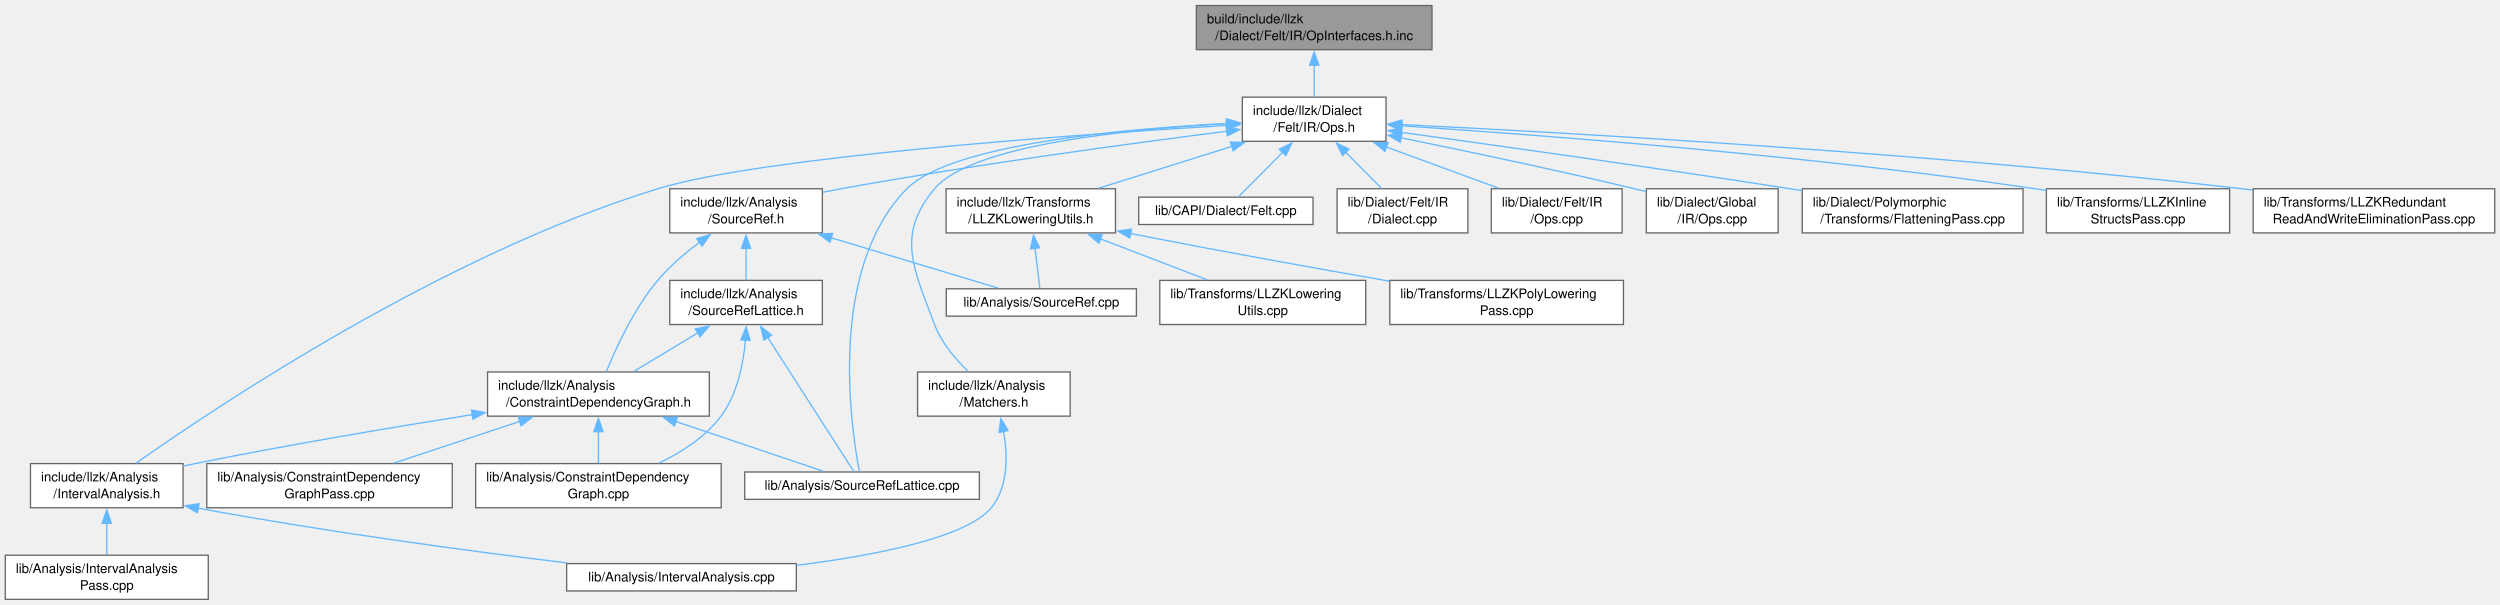
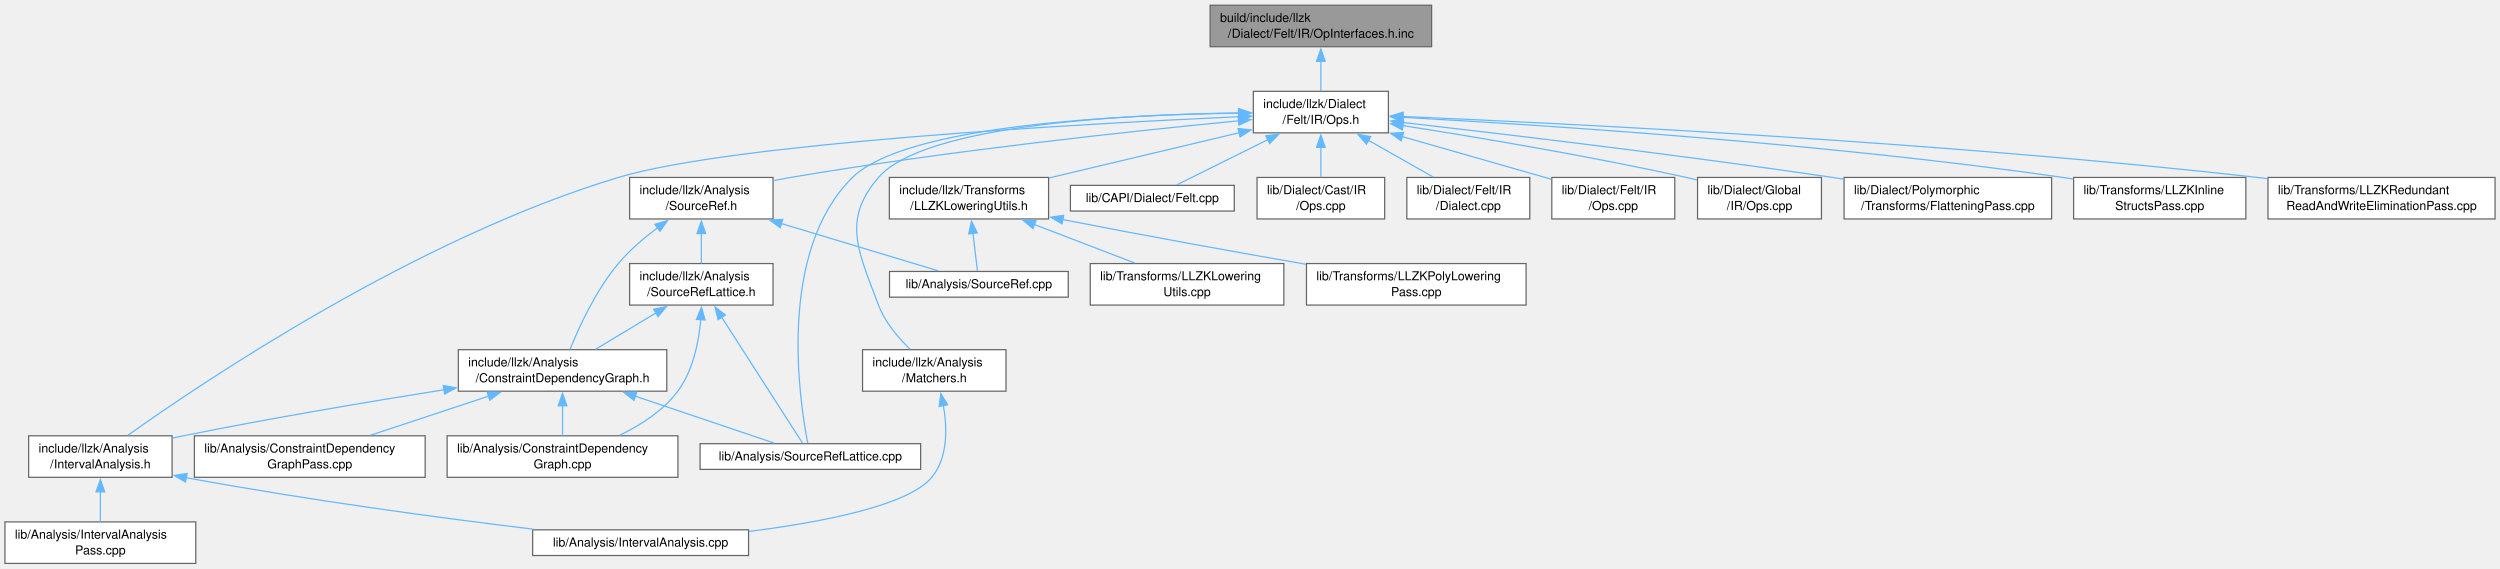
- <svg xmlns="http://www.w3.org/2000/svg" xmlns:xlink="http://www.w3.org/1999/xlink" width="1897pt" height="459pt" viewBox="0.00 0.00 1896.62 458.50">
+ <svg xmlns="http://www.w3.org/2000/svg" xmlns:xlink="http://www.w3.org/1999/xlink" width="2018pt" height="459pt" viewBox="0.00 0.00 2017.62 458.50">
  <g id="graph0" class="graph" transform="scale(1 1) rotate(0) translate(4 454.5)">
    <g id="Node000001" class="node">
      <g id="a_Node000001">
        <a xlink:title=" ">
-           <polygon fill="#999999" stroke="#666666" points="1082.38,-450.5 903.62,-450.5 903.62,-417 1082.38,-417 1082.38,-450.5" />
-           <text text-anchor="start" x="911.62" y="-437" font-family="Helvetica,sans-Serif" font-size="10.00">build/include/llzk</text>
-           <text text-anchor="middle" x="993" y="-424.25" font-family="Helvetica,sans-Serif" font-size="10.00">/Dialect/Felt/IR/OpInterfaces.h.inc</text>
+           <polygon fill="#999999" stroke="#666666" points="1151.38,-450.5 972.62,-450.5 972.62,-417 1151.38,-417 1151.38,-450.5" />
+           <text text-anchor="start" x="980.62" y="-437" font-family="Helvetica,sans-Serif" font-size="10.00">build/include/llzk</text>
+           <text text-anchor="middle" x="1062" y="-424.25" font-family="Helvetica,sans-Serif" font-size="10.00">/Dialect/Felt/IR/OpInterfaces.h.inc</text>
        </a>
      </g>
    </g>
    <g id="Node000002" class="node">
      <g id="a_Node000002">
        <a xlink:href="Felt_2IR_2Ops_8h.html" target="_top" xlink:title=" ">
-           <polygon fill="white" stroke="#666666" points="1047.5,-381 938.5,-381 938.5,-347.5 1047.5,-347.5 1047.5,-381" />
-           <text text-anchor="start" x="946.5" y="-367.5" font-family="Helvetica,sans-Serif" font-size="10.00">include/llzk/Dialect</text>
-           <text text-anchor="middle" x="993" y="-354.75" font-family="Helvetica,sans-Serif" font-size="10.00">/Felt/IR/Ops.h</text>
+           <polygon fill="white" stroke="#666666" points="1116.5,-381 1007.5,-381 1007.5,-347.5 1116.5,-347.5 1116.5,-381" />
+           <text text-anchor="start" x="1015.5" y="-367.5" font-family="Helvetica,sans-Serif" font-size="10.00">include/llzk/Dialect</text>
+           <text text-anchor="middle" x="1062" y="-354.75" font-family="Helvetica,sans-Serif" font-size="10.00">/Felt/IR/Ops.h</text>
        </a>
      </g>
    </g>
    <g id="edge1_Node000001_Node000002" class="edge">
      <g id="a_edge1_Node000001_Node000002">
        <a xlink:title=" ">
-           <path fill="none" stroke="#63b8ff" d="M993,-405.31C993,-397.09 993,-388.34 993,-381.13" />
-           <polygon fill="#63b8ff" stroke="#63b8ff" points="989.5,-405.24 993,-415.24 996.5,-405.24 989.5,-405.24" />
+           <path fill="none" stroke="#63b8ff" d="M1062,-405.31C1062,-397.09 1062,-388.34 1062,-381.13" />
+           <polygon fill="#63b8ff" stroke="#63b8ff" points="1058.5,-405.24 1062,-415.24 1065.5,-405.24 1058.5,-405.24" />
        </a>
      </g>
    </g>
    <g id="Node000003" class="node">
      <g id="a_Node000003">
        <a xlink:href="IntervalAnalysis_8h.html" target="_top" xlink:title=" ">
          <polygon fill="white" stroke="#666666" points="134.88,-103 19.12,-103 19.12,-69.5 134.88,-69.5 134.88,-103" />
          <text text-anchor="start" x="27.12" y="-89.5" font-family="Helvetica,sans-Serif" font-size="10.00">include/llzk/Analysis</text>
          <text text-anchor="middle" x="77" y="-76.75" font-family="Helvetica,sans-Serif" font-size="10.00">/IntervalAnalysis.h</text>
        </a>
      </g>
    </g>
    <g id="edge2_Node000002_Node000003" class="edge">
      <g id="a_edge2_Node000002_Node000003">
        <a xlink:title=" ">
-           <path fill="none" stroke="#63b8ff" d="M926.81,-359.56C810.44,-352.54 574.01,-335.76 495,-311.5 332.04,-261.45 159.32,-145.72 99.17,-103.25" />
-           <polygon fill="#63b8ff" stroke="#63b8ff" points="926.33,-363.03 936.52,-360.14 926.75,-356.05 926.33,-363.03" />
+           <path fill="none" stroke="#63b8ff" d="M996.23,-360.54C867.59,-354.71 587.24,-339.2 495,-311.5 331.73,-262.47 159.2,-146.11 99.13,-103.36" />
+           <polygon fill="#63b8ff" stroke="#63b8ff" points="995.79,-364.03 1005.94,-360.98 996.1,-357.04 995.79,-364.03" />
        </a>
      </g>
    </g>
    <g id="Node000006" class="node">
      <g id="a_Node000006">
        <a xlink:href="Matchers_8h.html" target="_top" xlink:title=" ">
          <polygon fill="white" stroke="#666666" points="807.88,-172.5 692.12,-172.5 692.12,-139 807.88,-139 807.88,-172.5" />
          <text text-anchor="start" x="700.12" y="-159" font-family="Helvetica,sans-Serif" font-size="10.00">include/llzk/Analysis</text>
          <text text-anchor="middle" x="750" y="-146.25" font-family="Helvetica,sans-Serif" font-size="10.00">/Matchers.h</text>
        </a>
      </g>
    </g>
    <g id="edge5_Node000002_Node000006" class="edge">
      <g id="a_edge5_Node000002_Node000006">
        <a xlink:title=" ">
-           <path fill="none" stroke="#63b8ff" d="M926.74,-360.87C850.64,-356.58 732.71,-344.63 705,-311.5 675.63,-276.38 688.96,-251.38 705,-208.5 710.17,-194.67 720.89,-182.1 730.57,-172.81" />
-           <polygon fill="#63b8ff" stroke="#63b8ff" points="926.43,-364.36 936.6,-361.39 926.8,-357.37 926.43,-364.36" />
+           <path fill="none" stroke="#63b8ff" d="M995.75,-363.54C903.05,-362.37 741.85,-354.07 705,-311.5 675.04,-276.89 688.96,-251.38 705,-208.5 710.17,-194.67 720.89,-182.1 730.57,-172.81" />
+           <polygon fill="#63b8ff" stroke="#63b8ff" points="995.7,-367.04 1005.74,-363.64 995.77,-360.04 995.7,-367.04" />
        </a>
      </g>
    </g>
    <g id="Node000007" class="node">
      <g id="a_Node000007">
        <a xlink:href="SourceRef_8h.html" target="_top" xlink:title=" ">
          <polygon fill="white" stroke="#666666" points="619.88,-311.5 504.12,-311.5 504.12,-278 619.88,-278 619.88,-311.5" />
          <text text-anchor="start" x="512.12" y="-298" font-family="Helvetica,sans-Serif" font-size="10.00">include/llzk/Analysis</text>
          <text text-anchor="middle" x="562" y="-285.25" font-family="Helvetica,sans-Serif" font-size="10.00">/SourceRef.h</text>
        </a>
      </g>
    </g>
    <g id="edge7_Node000002_Node000007" class="edge">
      <g id="a_edge7_Node000002_Node000007">
        <a xlink:title=" ">
-           <path fill="none" stroke="#63b8ff" d="M926.89,-355.17C854.68,-346.02 735.75,-329.94 634,-311.5 629.47,-310.68 624.79,-309.78 620.09,-308.83" />
-           <polygon fill="#63b8ff" stroke="#63b8ff" points="926.2,-358.61 936.56,-356.39 927.08,-351.67 926.2,-358.61" />
+           <path fill="none" stroke="#63b8ff" d="M995.83,-357.22C911.49,-349.08 761.35,-333.08 634,-311.5 629.46,-310.73 624.77,-309.87 620.07,-308.95" />
+           <polygon fill="#63b8ff" stroke="#63b8ff" points="995.24,-360.68 1005.53,-358.15 995.91,-353.71 995.24,-360.68" />
        </a>
      </g>
    </g>
    <g id="Node000011" class="node">
      <g id="a_Node000011">
        <a xlink:href="SourceRefLattice_8cpp.html" target="_top" xlink:title=" ">
          <polygon fill="white" stroke="#666666" points="739,-96.62 561,-96.62 561,-75.88 739,-75.88 739,-96.62" />
          <text text-anchor="middle" x="650" y="-83.12" font-family="Helvetica,sans-Serif" font-size="10.00">lib/Analysis/SourceRefLattice.cpp</text>
        </a>
      </g>
    </g>
    <g id="edge22_Node000002_Node000011" class="edge">
      <g id="a_edge22_Node000002_Node000011">
        <a xlink:title=" ">
-           <path fill="none" stroke="#63b8ff" d="M927.18,-361.04C846.68,-356.89 717.03,-345.05 684,-311.5 624.05,-250.61 641.3,-131.82 647.95,-97.04" />
-           <polygon fill="#63b8ff" stroke="#63b8ff" points="926.53,-364.51 936.68,-361.5 926.87,-357.52 926.53,-364.51" />
+           <path fill="none" stroke="#63b8ff" d="M995.66,-363.38C899.14,-362.08 726.84,-353.72 684,-311.5 623.14,-251.52 641.03,-132.1 647.89,-97.1" />
+           <polygon fill="#63b8ff" stroke="#63b8ff" points="995.49,-366.87 1005.52,-363.48 995.56,-359.87 995.49,-366.87" />
        </a>
      </g>
    </g>
    <g id="Node000014" class="node">
      <g id="a_Node000014">
        <a xlink:href="LLZKLoweringUtils_8h.html" target="_top" xlink:title=" ">
          <polygon fill="white" stroke="#666666" points="842.25,-311.5 713.75,-311.5 713.75,-278 842.25,-278 842.25,-311.5" />
          <text text-anchor="start" x="721.75" y="-298" font-family="Helvetica,sans-Serif" font-size="10.00">include/llzk/Transforms</text>
          <text text-anchor="middle" x="778" y="-285.25" font-family="Helvetica,sans-Serif" font-size="10.00">/LLZKLoweringUtils.h</text>
        </a>
      </g>
    </g>
    <g id="edge18_Node000002_Node000014" class="edge">
      <g id="a_edge18_Node000002_Node000014">
        <a xlink:title=" ">
-           <path fill="none" stroke="#63b8ff" d="M930.87,-343.74C898.71,-333.65 859.91,-321.47 829.45,-311.9" />
-           <polygon fill="#63b8ff" stroke="#63b8ff" points="929.47,-346.97 940.06,-346.63 931.57,-340.29 929.47,-346.97" />
+           <path fill="none" stroke="#63b8ff" d="M996.14,-347.6C949.93,-336.61 888.45,-322 842.53,-311.09" />
+           <polygon fill="#63b8ff" stroke="#63b8ff" points="995.23,-350.98 1005.77,-349.89 996.85,-344.17 995.23,-350.98" />
        </a>
      </g>
    </g>
    <g id="Node000017" class="node">
      <g id="a_Node000017">
        <a xlink:href="Felt_8cpp.html" target="_top" xlink:title=" ">
          <polygon fill="white" stroke="#666666" points="992.12,-305.12 859.88,-305.12 859.88,-284.38 992.12,-284.38 992.12,-305.12" />
          <text text-anchor="middle" x="926" y="-291.62" font-family="Helvetica,sans-Serif" font-size="10.00">lib/CAPI/Dialect/Felt.cpp</text>
        </a>
      </g>
    </g>
    <g id="edge23_Node000002_Node000017" class="edge">
      <g id="a_edge23_Node000002_Node000017">
        <a xlink:title=" ">
-           <path fill="none" stroke="#63b8ff" d="M969.13,-339.2C957.63,-327.61 944.48,-314.36 935.75,-305.57" />
-           <polygon fill="#63b8ff" stroke="#63b8ff" points="966.53,-341.55 976.06,-346.18 971.49,-336.62 966.53,-341.55" />
+           <path fill="none" stroke="#63b8ff" d="M1019.23,-342.02C994.62,-329.81 964.86,-315.03 945.69,-305.52" />
+           <polygon fill="#63b8ff" stroke="#63b8ff" points="1017.56,-345.1 1028.07,-346.41 1020.67,-338.83 1017.56,-345.1" />
        </a>
      </g>
    </g>
    <g id="Node000018" class="node">
      <g id="a_Node000018">
-         <a xlink:href="Felt_2IR_2Dialect_8cpp.html" target="_top" xlink:title=" ">
-           <polygon fill="white" stroke="#666666" points="1109.62,-311.5 1010.38,-311.5 1010.38,-278 1109.62,-278 1109.62,-311.5" />
-           <text text-anchor="start" x="1018.38" y="-298" font-family="Helvetica,sans-Serif" font-size="10.00">lib/Dialect/Felt/IR</text>
-           <text text-anchor="middle" x="1060" y="-285.25" font-family="Helvetica,sans-Serif" font-size="10.00">/Dialect.cpp</text>
+         <a xlink:href="Cast_2IR_2Ops_8cpp.html" target="_top" xlink:title=" ">
+           <polygon fill="white" stroke="#666666" points="1113.5,-311.5 1010.5,-311.5 1010.5,-278 1113.5,-278 1113.5,-311.5" />
+           <text text-anchor="start" x="1018.5" y="-298" font-family="Helvetica,sans-Serif" font-size="10.00">lib/Dialect/Cast/IR</text>
+           <text text-anchor="middle" x="1062" y="-285.25" font-family="Helvetica,sans-Serif" font-size="10.00">/Ops.cpp</text>
        </a>
      </g>
    </g>
    <g id="edge24_Node000002_Node000018" class="edge">
      <g id="a_edge24_Node000002_Node000018">
        <a xlink:title=" ">
-           <path fill="none" stroke="#63b8ff" d="M1016.85,-339.22C1025.95,-330.06 1036.08,-319.85 1044.24,-311.63" />
-           <polygon fill="#63b8ff" stroke="#63b8ff" points="1014.51,-336.62 1009.94,-346.18 1019.47,-341.55 1014.51,-336.62" />
+           <path fill="none" stroke="#63b8ff" d="M1062,-335.81C1062,-327.59 1062,-318.84 1062,-311.63" />
+           <polygon fill="#63b8ff" stroke="#63b8ff" points="1058.5,-335.74 1062,-345.74 1065.5,-335.74 1058.5,-335.74" />
        </a>
      </g>
    </g>
    <g id="Node000019" class="node">
      <g id="a_Node000019">
-         <a xlink:href="Felt_2IR_2Ops_8cpp.html" target="_top" xlink:title=" ">
-           <polygon fill="white" stroke="#666666" points="1226.62,-311.5 1127.38,-311.5 1127.38,-278 1226.62,-278 1226.62,-311.5" />
-           <text text-anchor="start" x="1135.38" y="-298" font-family="Helvetica,sans-Serif" font-size="10.00">lib/Dialect/Felt/IR</text>
-           <text text-anchor="middle" x="1177" y="-285.25" font-family="Helvetica,sans-Serif" font-size="10.00">/Ops.cpp</text>
+         <a xlink:href="Felt_2IR_2Dialect_8cpp.html" target="_top" xlink:title=" ">
+           <polygon fill="white" stroke="#666666" points="1230.62,-311.5 1131.38,-311.5 1131.38,-278 1230.62,-278 1230.62,-311.5" />
+           <text text-anchor="start" x="1139.38" y="-298" font-family="Helvetica,sans-Serif" font-size="10.00">lib/Dialect/Felt/IR</text>
+           <text text-anchor="middle" x="1181" y="-285.25" font-family="Helvetica,sans-Serif" font-size="10.00">/Dialect.cpp</text>
        </a>
      </g>
    </g>
    <g id="edge25_Node000002_Node000019" class="edge">
      <g id="a_edge25_Node000002_Node000019">
        <a xlink:title=" ">
-           <path fill="none" stroke="#63b8ff" d="M1047.61,-343.22C1074.85,-333.22 1107.35,-321.3 1132.97,-311.9" />
-           <polygon fill="#63b8ff" stroke="#63b8ff" points="1046.68,-339.83 1038.49,-346.56 1049.09,-346.4 1046.68,-339.83" />
+           <path fill="none" stroke="#63b8ff" d="M1100.19,-341.59C1117.26,-331.91 1137.02,-320.7 1152.73,-311.79" />
+           <polygon fill="#63b8ff" stroke="#63b8ff" points="1098.79,-338.36 1091.82,-346.34 1102.24,-344.45 1098.79,-338.36" />
        </a>
      </g>
    </g>
    <g id="Node000020" class="node">
      <g id="a_Node000020">
-         <a xlink:href="Global_2IR_2Ops_8cpp.html" target="_top" xlink:title=" ">
-           <polygon fill="white" stroke="#666666" points="1345,-311.5 1245,-311.5 1245,-278 1345,-278 1345,-311.5" />
-           <text text-anchor="start" x="1253" y="-298" font-family="Helvetica,sans-Serif" font-size="10.00">lib/Dialect/Global</text>
-           <text text-anchor="middle" x="1295" y="-285.25" font-family="Helvetica,sans-Serif" font-size="10.00">/IR/Ops.cpp</text>
+         <a xlink:href="Felt_2IR_2Ops_8cpp.html" target="_top" xlink:title=" ">
+           <polygon fill="white" stroke="#666666" points="1347.62,-311.5 1248.38,-311.5 1248.38,-278 1347.62,-278 1347.62,-311.5" />
+           <text text-anchor="start" x="1256.38" y="-298" font-family="Helvetica,sans-Serif" font-size="10.00">lib/Dialect/Felt/IR</text>
+           <text text-anchor="middle" x="1298" y="-285.25" font-family="Helvetica,sans-Serif" font-size="10.00">/Ops.cpp</text>
        </a>
      </g>
    </g>
    <g id="edge26_Node000002_Node000020" class="edge">
      <g id="a_edge26_Node000002_Node000020">
        <a xlink:title=" ">
-           <path fill="none" stroke="#63b8ff" d="M1058.79,-350.19C1107.8,-340.22 1176.27,-325.82 1236,-311.5 1238.78,-310.83 1241.64,-310.13 1244.51,-309.41" />
-           <polygon fill="#63b8ff" stroke="#63b8ff" points="1058.3,-346.71 1049.19,-352.13 1059.69,-353.58 1058.3,-346.71" />
+           <path fill="none" stroke="#63b8ff" d="M1127.72,-344.45C1165.79,-333.56 1212.96,-320.07 1247.99,-310.05" />
+           <polygon fill="#63b8ff" stroke="#63b8ff" points="1126.84,-341.06 1118.19,-347.18 1128.77,-347.79 1126.84,-341.06" />
        </a>
      </g>
    </g>
    <g id="Node000021" class="node">
      <g id="a_Node000021">
-         <a xlink:href="FlatteningPass_8cpp.html" target="_top" xlink:title="This file implements the -llzk-flatten pass.">
-           <polygon fill="white" stroke="#666666" points="1530.75,-311.5 1363.25,-311.5 1363.25,-278 1530.75,-278 1530.75,-311.5" />
-           <text text-anchor="start" x="1371.25" y="-298" font-family="Helvetica,sans-Serif" font-size="10.00">lib/Dialect/Polymorphic</text>
-           <text text-anchor="middle" x="1447" y="-285.25" font-family="Helvetica,sans-Serif" font-size="10.00">/Transforms/FlatteningPass.cpp</text>
+         <a xlink:href="Global_2IR_2Ops_8cpp.html" target="_top" xlink:title=" ">
+           <polygon fill="white" stroke="#666666" points="1466,-311.5 1366,-311.5 1366,-278 1466,-278 1466,-311.5" />
+           <text text-anchor="start" x="1374" y="-298" font-family="Helvetica,sans-Serif" font-size="10.00">lib/Dialect/Global</text>
+           <text text-anchor="middle" x="1416" y="-285.25" font-family="Helvetica,sans-Serif" font-size="10.00">/IR/Ops.cpp</text>
        </a>
      </g>
    </g>
    <g id="edge27_Node000002_Node000021" class="edge">
      <g id="a_edge27_Node000002_Node000021">
        <a xlink:title=" ">
-           <path fill="none" stroke="#63b8ff" d="M1059.01,-354.3C1131.45,-344.36 1251.13,-327.58 1354,-311.5 1356.91,-311.04 1359.87,-310.58 1362.87,-310.1" />
-           <polygon fill="#63b8ff" stroke="#63b8ff" points="1058.73,-350.8 1049.3,-355.63 1059.68,-357.74 1058.73,-350.8" />
+           <path fill="none" stroke="#63b8ff" d="M1128.13,-353.34C1188.13,-343.95 1278.89,-328.74 1357,-311.5 1359.8,-310.88 1362.66,-310.22 1365.54,-309.53" />
+           <polygon fill="#63b8ff" stroke="#63b8ff" points="1127.76,-349.86 1118.42,-354.85 1128.84,-356.77 1127.76,-349.86" />
        </a>
      </g>
    </g>
    <g id="Node000022" class="node">
      <g id="a_Node000022">
-         <a xlink:href="LLZKInlineStructsPass_8cpp.html" target="_top" xlink:title="This file implements the -llzk-inline-structs pass.">
-           <polygon fill="white" stroke="#666666" points="1687.5,-311.5 1548.5,-311.5 1548.5,-278 1687.5,-278 1687.5,-311.5" />
-           <text text-anchor="start" x="1556.5" y="-298" font-family="Helvetica,sans-Serif" font-size="10.00">lib/Transforms/LLZKInline</text>
-           <text text-anchor="middle" x="1618" y="-285.25" font-family="Helvetica,sans-Serif" font-size="10.00">StructsPass.cpp</text>
+         <a xlink:href="FlatteningPass_8cpp.html" target="_top" xlink:title="This file implements the -llzk-flatten pass.">
+           <polygon fill="white" stroke="#666666" points="1651.75,-311.5 1484.25,-311.5 1484.25,-278 1651.75,-278 1651.75,-311.5" />
+           <text text-anchor="start" x="1492.25" y="-298" font-family="Helvetica,sans-Serif" font-size="10.00">lib/Dialect/Polymorphic</text>
+           <text text-anchor="middle" x="1568" y="-285.25" font-family="Helvetica,sans-Serif" font-size="10.00">/Transforms/FlatteningPass.cpp</text>
        </a>
      </g>
    </g>
    <g id="edge28_Node000002_Node000022" class="edge">
      <g id="a_edge28_Node000002_Node000022">
        <a xlink:title=" ">
-           <path fill="none" stroke="#63b8ff" d="M1059.44,-359.22C1162.65,-352.46 1367.59,-336.99 1540,-311.5 1542.73,-311.1 1545.52,-310.66 1548.32,-310.2" />
-           <polygon fill="#63b8ff" stroke="#63b8ff" points="1059.23,-355.73 1049.48,-359.87 1059.68,-362.71 1059.23,-355.73" />
+           <path fill="none" stroke="#63b8ff" d="M1128.23,-355.84C1209.91,-346.5 1352.9,-329.48 1475,-311.5 1477.92,-311.07 1480.88,-310.62 1483.88,-310.16" />
+           <polygon fill="#63b8ff" stroke="#63b8ff" points="1127.93,-352.35 1118.39,-356.96 1128.72,-359.31 1127.93,-352.35" />
        </a>
      </g>
    </g>
    <g id="Node000023" class="node">
      <g id="a_Node000023">
-         <a xlink:href="LLZKRedundantReadAndWriteEliminationPass_8cpp.html" target="_top" xlink:title="This file implements the -llzk-duplicate-read-write-elim pass.">
-           <polygon fill="white" stroke="#666666" points="1888.62,-311.5 1705.38,-311.5 1705.38,-278 1888.62,-278 1888.62,-311.5" />
-           <text text-anchor="start" x="1713.38" y="-298" font-family="Helvetica,sans-Serif" font-size="10.00">lib/Transforms/LLZKRedundant</text>
-           <text text-anchor="middle" x="1797" y="-285.25" font-family="Helvetica,sans-Serif" font-size="10.00">ReadAndWriteEliminationPass.cpp</text>
+         <a xlink:href="LLZKInlineStructsPass_8cpp.html" target="_top" xlink:title="This file implements the -llzk-inline-structs pass.">
+           <polygon fill="white" stroke="#666666" points="1808.5,-311.5 1669.5,-311.5 1669.5,-278 1808.5,-278 1808.5,-311.5" />
+           <text text-anchor="start" x="1677.5" y="-298" font-family="Helvetica,sans-Serif" font-size="10.00">lib/Transforms/LLZKInline</text>
+           <text text-anchor="middle" x="1739" y="-285.25" font-family="Helvetica,sans-Serif" font-size="10.00">StructsPass.cpp</text>
        </a>
      </g>
    </g>
    <g id="edge29_Node000002_Node000023" class="edge">
      <g id="a_edge29_Node000002_Node000023">
        <a xlink:title=" ">
-           <path fill="none" stroke="#63b8ff" d="M1059.16,-360.22C1184.11,-354.09 1463.24,-338.45 1697,-311.5 1699.62,-311.2 1702.27,-310.88 1704.95,-310.54" />
-           <polygon fill="#63b8ff" stroke="#63b8ff" points="1059.25,-356.71 1049.43,-360.69 1059.59,-363.7 1059.25,-356.71" />
+           <path fill="none" stroke="#63b8ff" d="M1128.04,-359.99C1238.7,-353.98 1468.41,-339.17 1661,-311.5 1663.73,-311.11 1666.52,-310.68 1669.33,-310.22" />
+           <polygon fill="#63b8ff" stroke="#63b8ff" points="1128.06,-356.49 1118.26,-360.52 1128.43,-363.48 1128.06,-356.49" />
+         </a>
+       </g>
+     </g>
+     <g id="Node000024" class="node">
+       <g id="a_Node000024">
+         <a xlink:href="LLZKRedundantReadAndWriteEliminationPass_8cpp.html" target="_top" xlink:title="This file implements the -llzk-duplicate-read-write-elim pass.">
+           <polygon fill="white" stroke="#666666" points="2009.62,-311.5 1826.38,-311.5 1826.38,-278 2009.62,-278 2009.62,-311.5" />
+           <text text-anchor="start" x="1834.38" y="-298" font-family="Helvetica,sans-Serif" font-size="10.00">lib/Transforms/LLZKRedundant</text>
+           <text text-anchor="middle" x="1918" y="-285.25" font-family="Helvetica,sans-Serif" font-size="10.00">ReadAndWriteEliminationPass.cpp</text>
+         </a>
+       </g>
+     </g>
+     <g id="edge30_Node000002_Node000024" class="edge">
+       <g id="a_edge30_Node000002_Node000024">
+         <a xlink:title=" ">
+           <path fill="none" stroke="#63b8ff" d="M1128.14,-360.68C1259.8,-355.13 1563.89,-340.15 1818,-311.5 1820.62,-311.2 1823.28,-310.89 1825.95,-310.56" />
+           <polygon fill="#63b8ff" stroke="#63b8ff" points="1128.06,-357.18 1118.21,-361.09 1128.35,-364.17 1128.06,-357.18" />
        </a>
      </g>
    </g>
    <g id="Node000004" class="node">
      <g id="a_Node000004">
        <a xlink:href="IntervalAnalysis_8cpp.html" target="_top" xlink:title=" ">
          <polygon fill="white" stroke="#666666" points="600.12,-27.12 425.88,-27.12 425.88,-6.38 600.12,-6.38 600.12,-27.12" />
          <text text-anchor="middle" x="513" y="-13.62" font-family="Helvetica,sans-Serif" font-size="10.00">lib/Analysis/IntervalAnalysis.cpp</text>
        </a>
      </g>
    </g>
    <g id="edge3_Node000003_Node000004" class="edge">
      <g id="a_edge3_Node000003_Node000004">
        <a xlink:title=" ">
          <path fill="none" stroke="#63b8ff" d="M146.15,-69.2C247.95,-50.46 354.15,-36.38 426.52,-27.61" />
          <polygon fill="#63b8ff" stroke="#63b8ff" points="145.71,-65.72 136.52,-70.99 147,-72.6 145.71,-65.72" />
        </a>
      </g>
    </g>
    <g id="Node000005" class="node">
      <g id="a_Node000005">
        <a xlink:href="IntervalAnalysisPass_8cpp.html" target="_top" xlink:title="This file implements the -llzk-print-interval-analysis pass.">
          <polygon fill="white" stroke="#666666" points="154,-33.5 0,-33.5 0,0 154,0 154,-33.5" />
          <text text-anchor="start" x="8" y="-20" font-family="Helvetica,sans-Serif" font-size="10.00">lib/Analysis/IntervalAnalysis</text>
          <text text-anchor="middle" x="77" y="-7.25" font-family="Helvetica,sans-Serif" font-size="10.00">Pass.cpp</text>
        </a>
      </g>
    </g>
    <g id="edge4_Node000003_Node000005" class="edge">
      <g id="a_edge4_Node000003_Node000005">
        <a xlink:title=" ">
          <path fill="none" stroke="#63b8ff" d="M77,-57.81C77,-49.59 77,-40.84 77,-33.63" />
          <polygon fill="#63b8ff" stroke="#63b8ff" points="73.5,-57.74 77,-67.74 80.5,-57.74 73.5,-57.74" />
        </a>
      </g>
    </g>
    <g id="edge6_Node000006_Node000004" class="edge">
      <g id="a_edge6_Node000006_Node000004">
        <a xlink:title=" ">
          <path fill="none" stroke="#63b8ff" d="M757.35,-127.42C760.55,-109.03 761.04,-85.35 748,-69.5 729.18,-46.64 659.15,-33.23 600.4,-25.81" />
          <polygon fill="#63b8ff" stroke="#63b8ff" points="753.94,-126.61 755.29,-137.12 760.79,-128.06 753.94,-126.61" />
        </a>
      </g>
    </g>
    <g id="Node000008" class="node">
      <g id="a_Node000008">
        <a xlink:href="ConstraintDependencyGraph_8h.html" target="_top" xlink:title=" ">
          <polygon fill="white" stroke="#666666" points="534.12,-172.5 365.88,-172.5 365.88,-139 534.12,-139 534.12,-172.5" />
          <text text-anchor="start" x="373.88" y="-159" font-family="Helvetica,sans-Serif" font-size="10.00">include/llzk/Analysis</text>
          <text text-anchor="middle" x="450" y="-146.25" font-family="Helvetica,sans-Serif" font-size="10.00">/ConstraintDependencyGraph.h</text>
        </a>
      </g>
    </g>
    <g id="edge8_Node000007_Node000008" class="edge">
      <g id="a_edge8_Node000007_Node000008">
        <a xlink:title=" ">
          <path fill="none" stroke="#63b8ff" d="M526.88,-271.05C515.8,-262.79 504.09,-252.81 495,-242 477.01,-220.61 463.34,-190.85 456.01,-172.74" />
          <polygon fill="#63b8ff" stroke="#63b8ff" points="524.56,-273.7 534.73,-276.68 528.64,-268.01 524.56,-273.7" />
        </a>
      </g>
    </g>
    <g id="Node000012" class="node">
      <g id="a_Node000012">
        <a xlink:href="SourceRefLattice_8h.html" target="_top" xlink:title=" ">
          <polygon fill="white" stroke="#666666" points="619.88,-242 504.12,-242 504.12,-208.5 619.88,-208.5 619.88,-242" />
          <text text-anchor="start" x="512.12" y="-228.5" font-family="Helvetica,sans-Serif" font-size="10.00">include/llzk/Analysis</text>
          <text text-anchor="middle" x="562" y="-215.75" font-family="Helvetica,sans-Serif" font-size="10.00">/SourceRefLattice.h</text>
        </a>
      </g>
    </g>
    <g id="edge13_Node000007_Node000012" class="edge">
      <g id="a_edge13_Node000007_Node000012">
        <a xlink:title=" ">
          <path fill="none" stroke="#63b8ff" d="M562,-266.31C562,-258.09 562,-249.34 562,-242.13" />
          <polygon fill="#63b8ff" stroke="#63b8ff" points="558.5,-266.24 562,-276.24 565.5,-266.24 558.5,-266.24" />
        </a>
      </g>
    </g>
    <g id="Node000013" class="node">
      <g id="a_Node000013">
        <a xlink:href="SourceRef_8cpp.html" target="_top" xlink:title=" ">
          <polygon fill="white" stroke="#666666" points="858.12,-235.62 713.88,-235.62 713.88,-214.88 858.12,-214.88 858.12,-235.62" />
          <text text-anchor="middle" x="786" y="-222.12" font-family="Helvetica,sans-Serif" font-size="10.00">lib/Analysis/SourceRef.cpp</text>
        </a>
      </g>
    </g>
    <g id="edge17_Node000007_Node000013" class="edge">
      <g id="a_edge17_Node000007_Node000013">
        <a xlink:title=" ">
          <path fill="none" stroke="#63b8ff" d="M626.49,-274.32C667.96,-261.82 720.1,-246.11 753.25,-236.12" />
          <polygon fill="#63b8ff" stroke="#63b8ff" points="625.67,-270.91 617.1,-277.15 627.69,-277.61 625.67,-270.91" />
        </a>
      </g>
    </g>
    <g id="edge9_Node000008_Node000003" class="edge">
      <g id="a_edge9_Node000008_Node000003">
        <a xlink:title=" ">
          <path fill="none" stroke="#63b8ff" d="M354.57,-140.21C294.06,-130.59 214.23,-117.18 144,-103 141.07,-102.41 138.08,-101.78 135.06,-101.13" />
          <polygon fill="#63b8ff" stroke="#63b8ff" points="353.72,-143.61 364.14,-141.72 354.81,-136.7 353.72,-143.61" />
        </a>
      </g>
    </g>
    <g id="Node000009" class="node">
      <g id="a_Node000009">
        <a xlink:href="ConstraintDependencyGraph_8cpp.html" target="_top" xlink:title=" ">
          <polygon fill="white" stroke="#666666" points="543.12,-103 356.88,-103 356.88,-69.5 543.12,-69.5 543.12,-103" />
          <text text-anchor="start" x="364.88" y="-89.5" font-family="Helvetica,sans-Serif" font-size="10.00">lib/Analysis/ConstraintDependency</text>
          <text text-anchor="middle" x="450" y="-76.75" font-family="Helvetica,sans-Serif" font-size="10.00">Graph.cpp</text>
        </a>
      </g>
    </g>
    <g id="edge10_Node000008_Node000009" class="edge">
      <g id="a_edge10_Node000008_Node000009">
        <a xlink:title=" ">
          <path fill="none" stroke="#63b8ff" d="M450,-127.31C450,-119.09 450,-110.34 450,-103.13" />
          <polygon fill="#63b8ff" stroke="#63b8ff" points="446.5,-127.24 450,-137.24 453.5,-127.24 446.5,-127.24" />
        </a>
      </g>
    </g>
    <g id="Node000010" class="node">
      <g id="a_Node000010">
        <a xlink:href="ConstraintDependencyGraphPass_8cpp.html" target="_top" xlink:title="This file implements the -llzk-print-constraint-dependency-graphs pass.">
          <polygon fill="white" stroke="#666666" points="339.12,-103 152.88,-103 152.88,-69.5 339.12,-69.5 339.12,-103" />
          <text text-anchor="start" x="160.88" y="-89.5" font-family="Helvetica,sans-Serif" font-size="10.00">lib/Analysis/ConstraintDependency</text>
          <text text-anchor="middle" x="246" y="-76.75" font-family="Helvetica,sans-Serif" font-size="10.00">GraphPass.cpp</text>
        </a>
      </g>
    </g>
    <g id="edge11_Node000008_Node000010" class="edge">
      <g id="a_edge11_Node000008_Node000010">
        <a xlink:title=" ">
          <path fill="none" stroke="#63b8ff" d="M390.25,-134.98C359.89,-124.94 323.47,-112.88 294.82,-103.4" />
          <polygon fill="#63b8ff" stroke="#63b8ff" points="389.11,-138.29 399.7,-138.11 391.31,-131.64 389.11,-138.29" />
        </a>
      </g>
    </g>
    <g id="edge12_Node000008_Node000011" class="edge">
      <g id="a_edge12_Node000008_Node000011">
        <a xlink:title=" ">
          <path fill="none" stroke="#63b8ff" d="M508.53,-135C545.4,-122.55 591.41,-107.02 620.76,-97.12" />
          <polygon fill="#63b8ff" stroke="#63b8ff" points="507.69,-131.58 499.34,-138.1 509.93,-138.22 507.69,-131.58" />
        </a>
      </g>
    </g>
    <g id="edge14_Node000012_Node000008" class="edge">
      <g id="a_edge14_Node000012_Node000008">
        <a xlink:title=" ">
          <path fill="none" stroke="#63b8ff" d="M525.61,-202.32C509.65,-192.7 491.26,-181.61 476.61,-172.79" />
          <polygon fill="#63b8ff" stroke="#63b8ff" points="523.51,-205.14 533.88,-207.3 527.12,-199.14 523.51,-205.14" />
        </a>
      </g>
    </g>
    <g id="edge15_Node000012_Node000009" class="edge">
      <g id="a_edge15_Node000012_Node000009">
        <a xlink:title=" ">
          <path fill="none" stroke="#63b8ff" d="M561.54,-196.71C559.96,-178.72 555.38,-155.59 543,-139 531.17,-123.16 512.99,-111.52 495.82,-103.33" />
          <polygon fill="#63b8ff" stroke="#63b8ff" points="558.04,-196.9 562.12,-206.68 565.03,-196.49 558.04,-196.9" />
        </a>
      </g>
    </g>
    <g id="edge16_Node000012_Node000011" class="edge">
      <g id="a_edge16_Node000012_Node000011">
        <a xlink:title=" ">
          <path fill="none" stroke="#63b8ff" d="M578.44,-198.66C598.17,-167.93 630.29,-117.94 643.75,-96.98" />
          <polygon fill="#63b8ff" stroke="#63b8ff" points="575.54,-196.69 573.08,-206.99 581.43,-200.47 575.54,-196.69" />
        </a>
      </g>
    </g>
    <g id="edge19_Node000014_Node000013" class="edge">
      <g id="a_edge19_Node000014_Node000013">
        <a xlink:title=" ">
          <path fill="none" stroke="#63b8ff" d="M781.21,-266.63C782.49,-255.83 783.89,-244.1 784.84,-236.07" />
          <polygon fill="#63b8ff" stroke="#63b8ff" points="777.78,-265.91 780.07,-276.25 784.73,-266.73 777.78,-265.91" />
        </a>
      </g>
    </g>
    <g id="Node000015" class="node">
      <g id="a_Node000015">
        <a xlink:href="LLZKLoweringUtils_8cpp.html" target="_top" xlink:title=" ">
          <polygon fill="white" stroke="#666666" points="1032.12,-242 875.88,-242 875.88,-208.5 1032.12,-208.5 1032.12,-242" />
          <text text-anchor="start" x="883.88" y="-228.5" font-family="Helvetica,sans-Serif" font-size="10.00">lib/Transforms/LLZKLowering</text>
          <text text-anchor="middle" x="954" y="-215.75" font-family="Helvetica,sans-Serif" font-size="10.00">Utils.cpp</text>
        </a>
      </g>
    </g>
    <g id="edge20_Node000014_Node000015" class="edge">
      <g id="a_edge20_Node000014_Node000015">
        <a xlink:title=" ">
          <path fill="none" stroke="#63b8ff" d="M830.58,-273.58C856.56,-263.62 887.49,-251.76 911.88,-242.4" />
          <polygon fill="#63b8ff" stroke="#63b8ff" points="829.65,-270.19 821.57,-277.04 832.16,-276.73 829.65,-270.19" />
        </a>
      </g>
    </g>
    <g id="Node000016" class="node">
      <g id="a_Node000016">
        <a xlink:href="LLZKPolyLoweringPass_8cpp.html" target="_top" xlink:title="This file implements the -llzk-poly-lowering pass.">
          <polygon fill="white" stroke="#666666" points="1227.62,-242 1050.38,-242 1050.38,-208.5 1227.62,-208.5 1227.62,-242" />
          <text text-anchor="start" x="1058.38" y="-228.5" font-family="Helvetica,sans-Serif" font-size="10.00">lib/Transforms/LLZKPolyLowering</text>
          <text text-anchor="middle" x="1139" y="-215.75" font-family="Helvetica,sans-Serif" font-size="10.00">Pass.cpp</text>
        </a>
      </g>
    </g>
    <g id="edge21_Node000014_Node000016" class="edge">
      <g id="a_edge21_Node000014_Node000016">
        <a xlink:title=" ">
          <path fill="none" stroke="#63b8ff" d="M853.46,-277.55C924.86,-263.54 995.78,-250.86 1049.98,-241.42" />
          <polygon fill="#63b8ff" stroke="#63b8ff" points="853.08,-274.05 843.95,-279.42 854.43,-280.92 853.08,-274.05" />
        </a>
      </g>
    </g>
  </g>
</svg>
